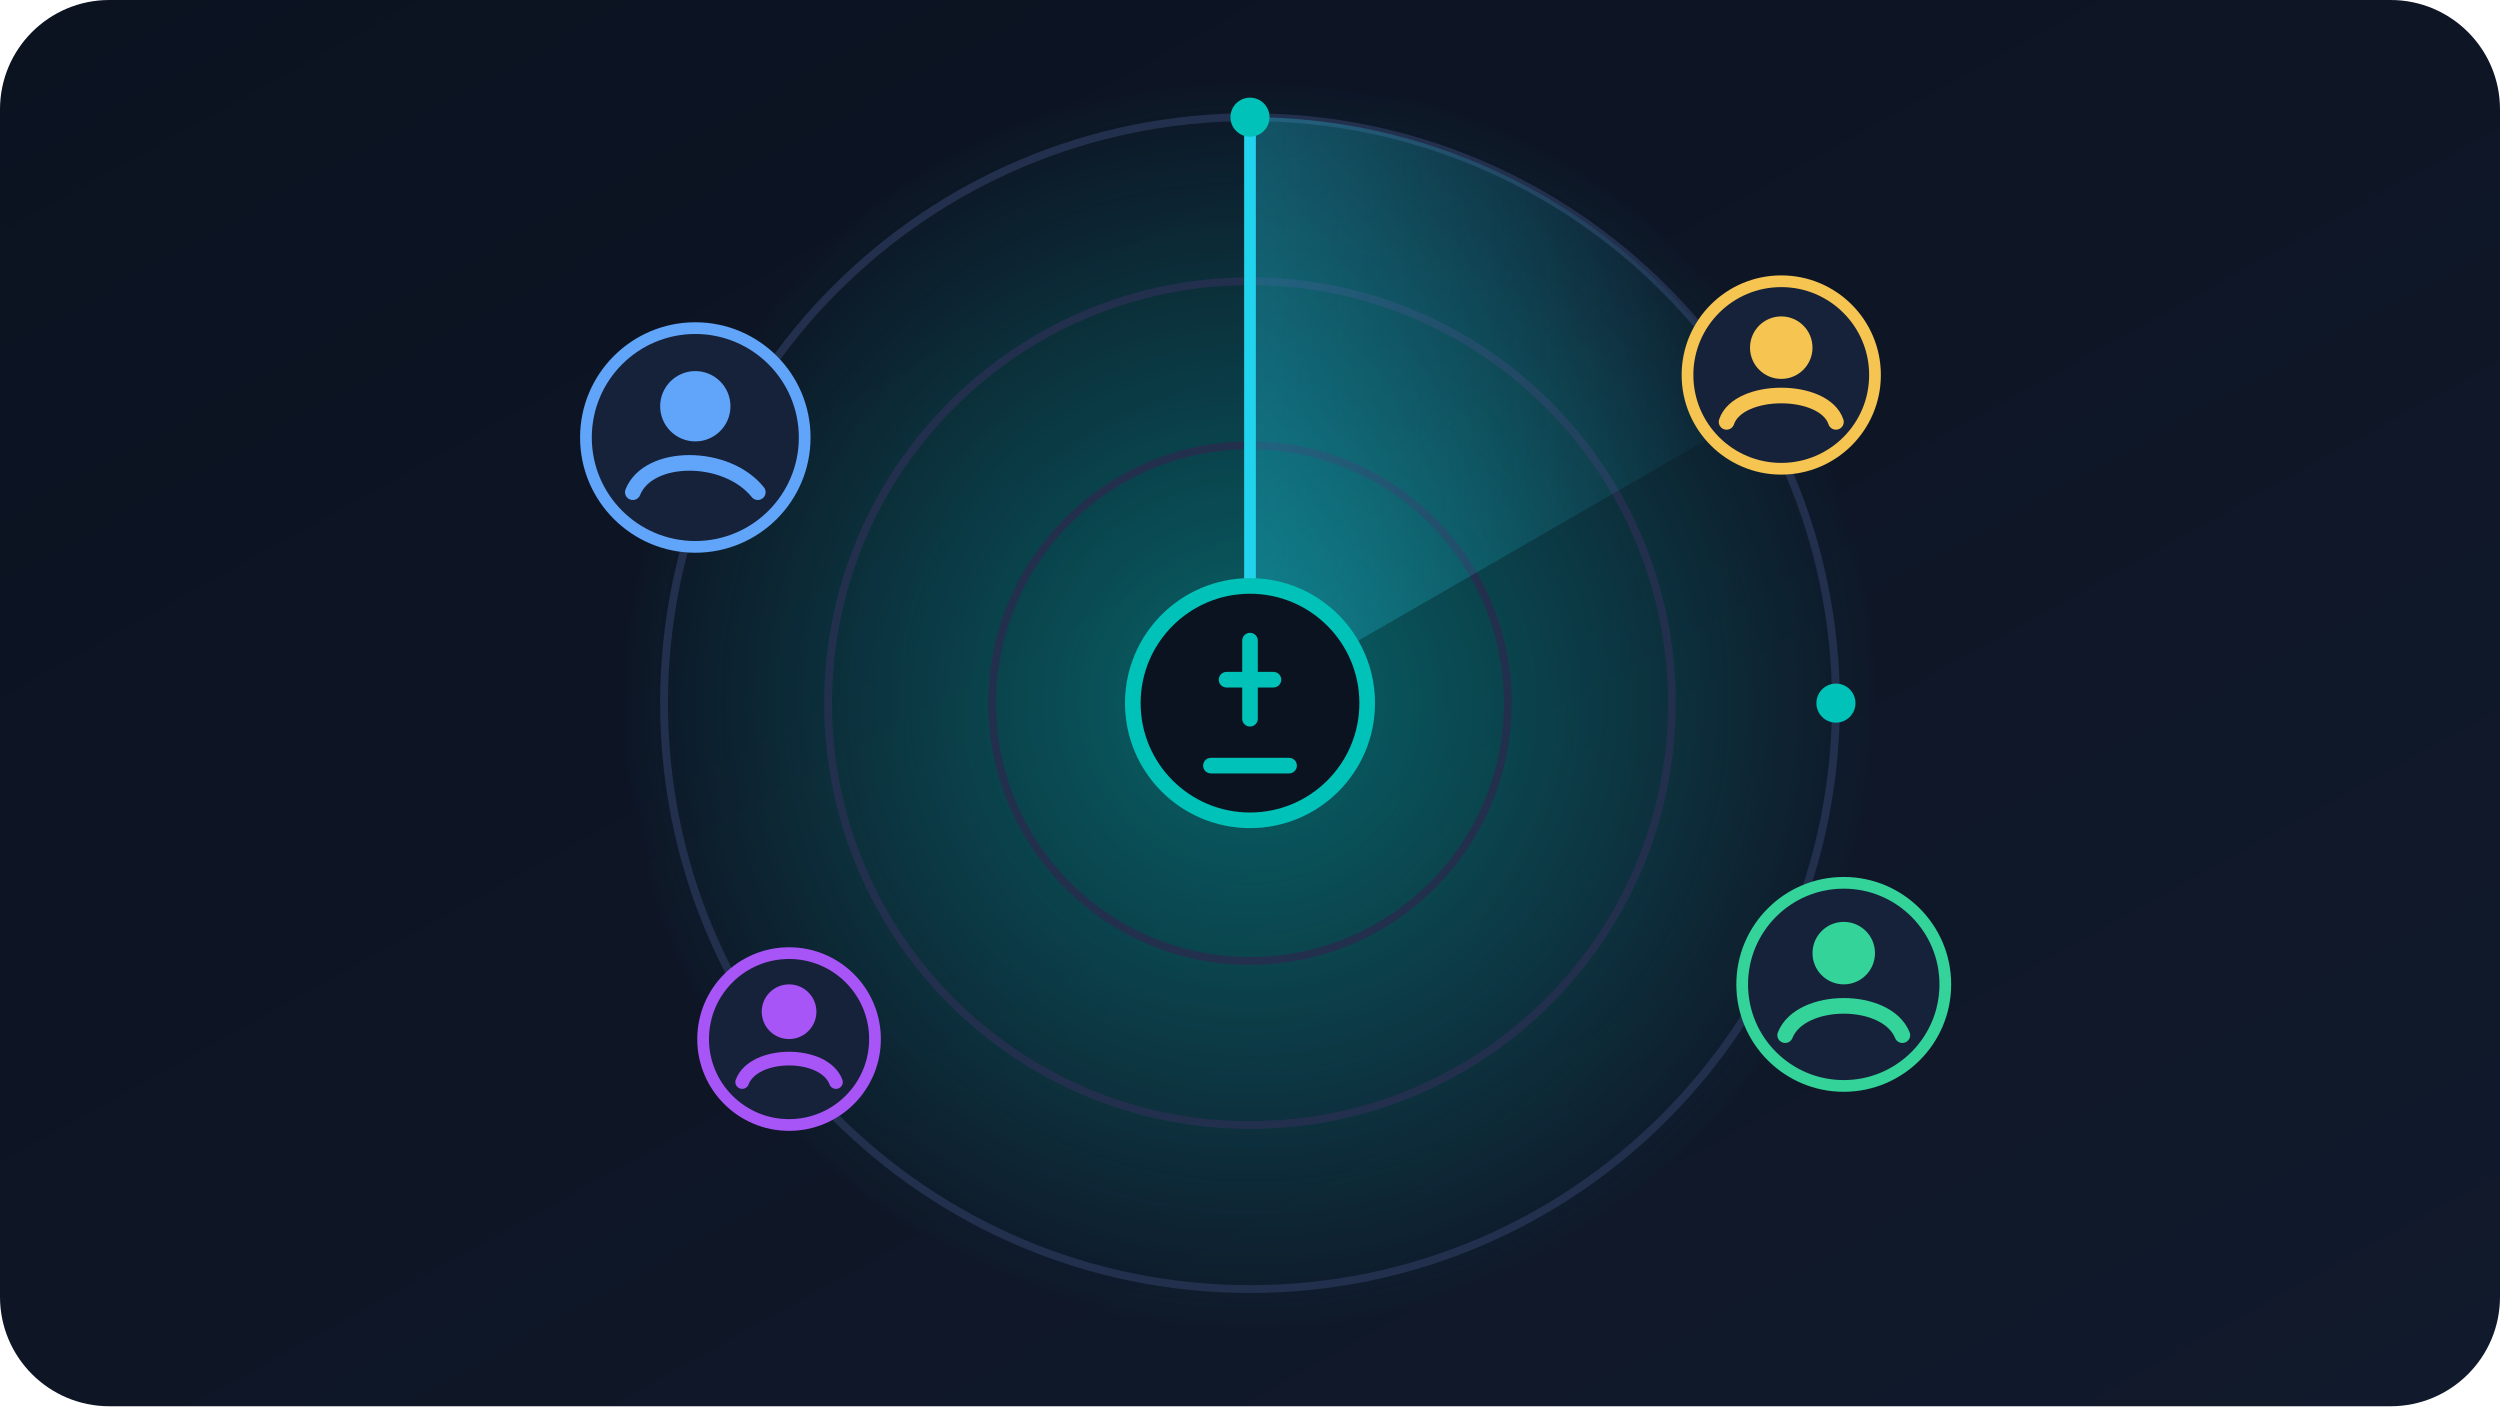
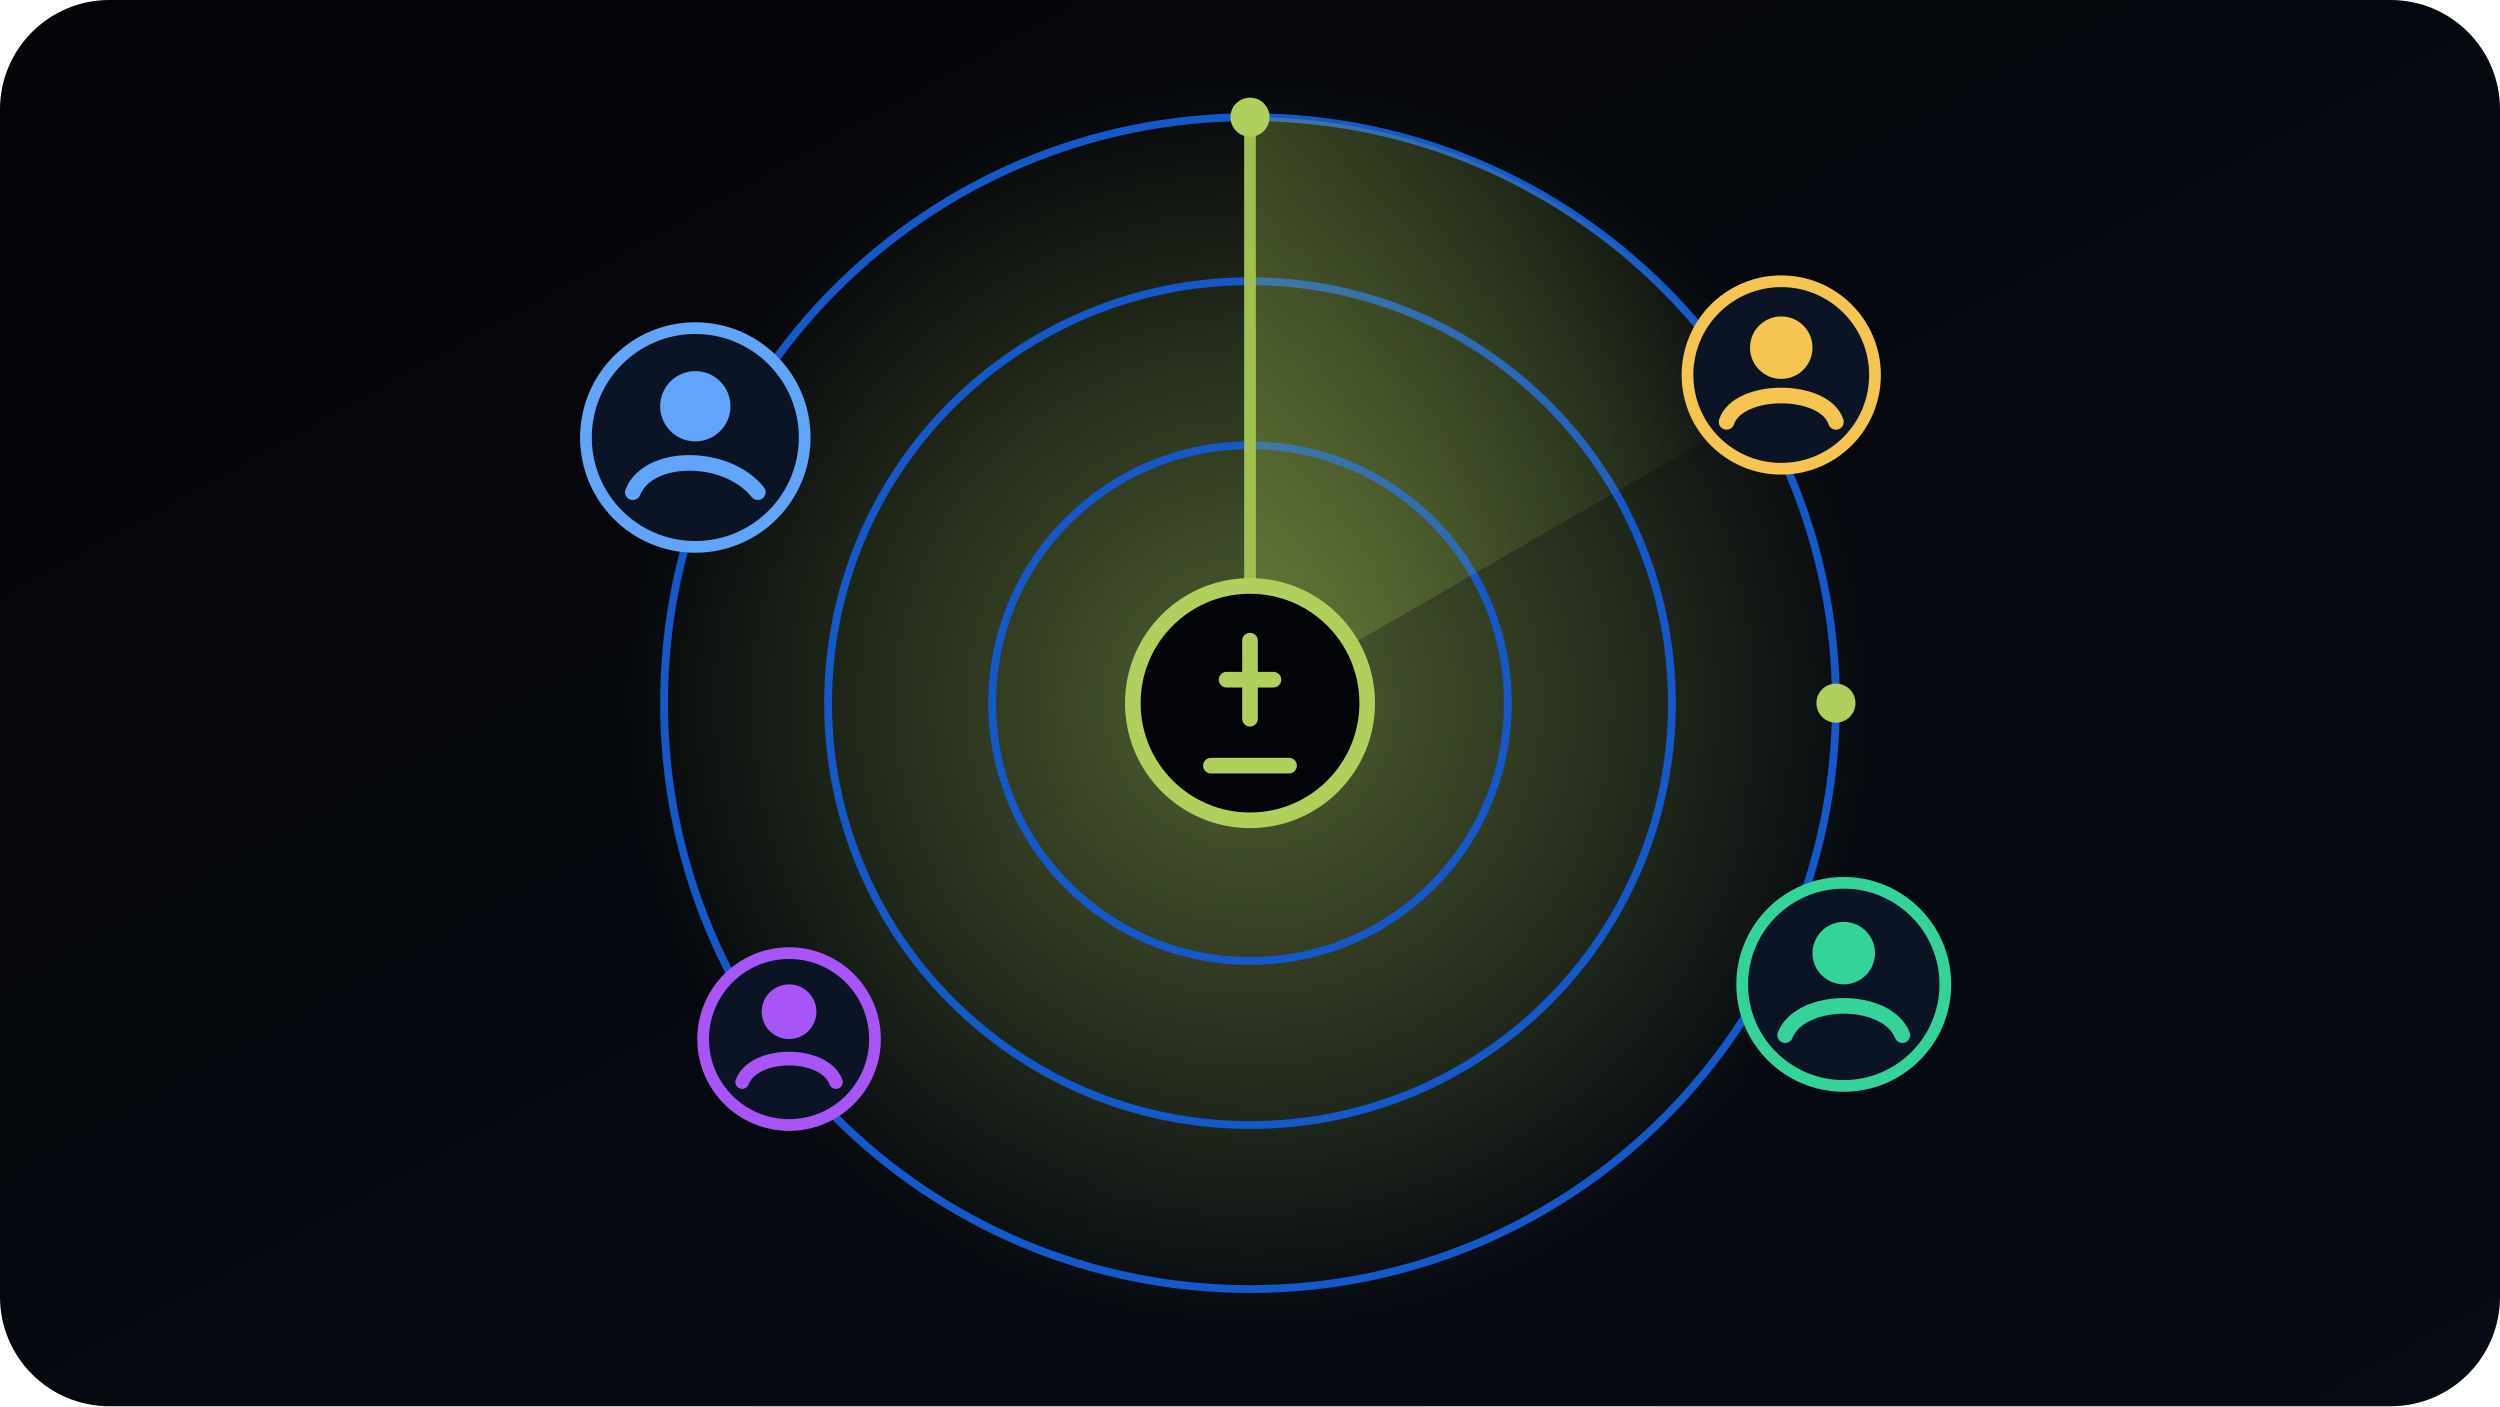
<svg xmlns="http://www.w3.org/2000/svg" viewBox="0 0 640 360" role="img" aria-label="Jugador disponible ahora con radar de invitaciones">
  <defs>
    <linearGradient id="now-bg" x1="0" y1="0" x2="1" y2="1">
-       <stop offset="0" stop-color="#0b1220" />
-       <stop offset="1" stop-color="#111a2c" />
+       <stop offset="0" stop-color="#030407" />
+       <stop offset="1" stop-color="#060b14" />
    </linearGradient>
    <radialGradient id="now-glow" cx="50%" cy="50%" r="50%">
-       <stop offset="0" stop-color="#00c2b8" stop-opacity=".45" />
-       <stop offset="1" stop-color="#00c2b8" stop-opacity="0" />
+       <stop offset="0" stop-color="#b0cf5c" stop-opacity=".45" />
+       <stop offset="1" stop-color="#b0cf5c" stop-opacity="0" />
    </radialGradient>
    <linearGradient id="now-sweep" x1="0" y1="0" x2="1" y2="0">
-       <stop offset="0" stop-color="#22d3ee" stop-opacity=".7" />
-       <stop offset="1" stop-color="#22d3ee" stop-opacity="0" />
+       <stop offset="0" stop-color="#9fbf4f" stop-opacity=".7" />
+       <stop offset="1" stop-color="#9fbf4f" stop-opacity="0" />
    </linearGradient>
  </defs>
  <rect width="640" height="360" rx="28" fill="url(#now-bg)" />
  <circle cx="320" cy="180" r="160" fill="url(#now-glow)" />
-   <g fill="none" stroke="#22304d" stroke-width="2">
+   <g fill="none" stroke="#1558c9" stroke-width="2">
    <circle cx="320" cy="180" r="150" />
    <circle cx="320" cy="180" r="108" />
    <circle cx="320" cy="180" r="66" />
  </g>
  <path d="M320 180L320 30A150 150 0 0 1 450 105Z" fill="url(#now-sweep)" opacity=".45" />
-   <path d="M320 180L320 30" stroke="#22d3ee" stroke-width="3" stroke-linecap="round" />
-   <circle cx="320" cy="180" r="30" fill="#0b1220" stroke="#00c2b8" stroke-width="4" />
-   <path d="M320 164v20M314 174h12M310 196h20" stroke="#00c2b8" stroke-width="4" stroke-linecap="round" />
+   <path d="M320 180L320 30" stroke="#9fbf4f" stroke-width="3" stroke-linecap="round" />
+   <circle cx="320" cy="180" r="30" fill="#030407" stroke="#b0cf5c" stroke-width="4" />
+   <path d="M320 164v20M314 174h12M310 196h20" stroke="#b0cf5c" stroke-width="4" stroke-linecap="round" />
  <g>
-     <circle cx="178" cy="112" r="28" fill="#16213a" stroke="#60a5fa" stroke-width="3" />
+     <circle cx="178" cy="112" r="28" fill="#0a1424" stroke="#60a5fa" stroke-width="3" />
    <circle cx="178" cy="104" r="9" fill="#60a5fa" />
    <path d="M162 126c4-10 24-10 32 0" fill="none" stroke="#60a5fa" stroke-width="4" stroke-linecap="round" />
-     <circle cx="456" cy="96" r="24" fill="#16213a" stroke="#f5c451" stroke-width="3" />
+     <circle cx="456" cy="96" r="24" fill="#0a1424" stroke="#f5c451" stroke-width="3" />
    <circle cx="456" cy="89" r="8" fill="#f5c451" />
    <path d="M442 108c3-9 25-9 28 0" fill="none" stroke="#f5c451" stroke-width="4" stroke-linecap="round" />
-     <circle cx="472" cy="252" r="26" fill="#16213a" stroke="#34d399" stroke-width="3" />
+     <circle cx="472" cy="252" r="26" fill="#0a1424" stroke="#34d399" stroke-width="3" />
    <circle cx="472" cy="244" r="8" fill="#34d399" />
    <path d="M457 265c4-10 26-10 30 0" fill="none" stroke="#34d399" stroke-width="4" stroke-linecap="round" />
-     <circle cx="202" cy="266" r="22" fill="#16213a" stroke="#a855f7" stroke-width="3" />
+     <circle cx="202" cy="266" r="22" fill="#0a1424" stroke="#a855f7" stroke-width="3" />
    <circle cx="202" cy="259" r="7" fill="#a855f7" />
    <path d="M190 277c3-8 21-8 24 0" fill="none" stroke="#a855f7" stroke-width="3.5" stroke-linecap="round" />
  </g>
-   <g fill="#00c2b8">
+   <g fill="#b0cf5c">
    <circle cx="320" cy="30" r="5" />
    <circle cx="470" cy="180" r="5" />
  </g>
</svg>
